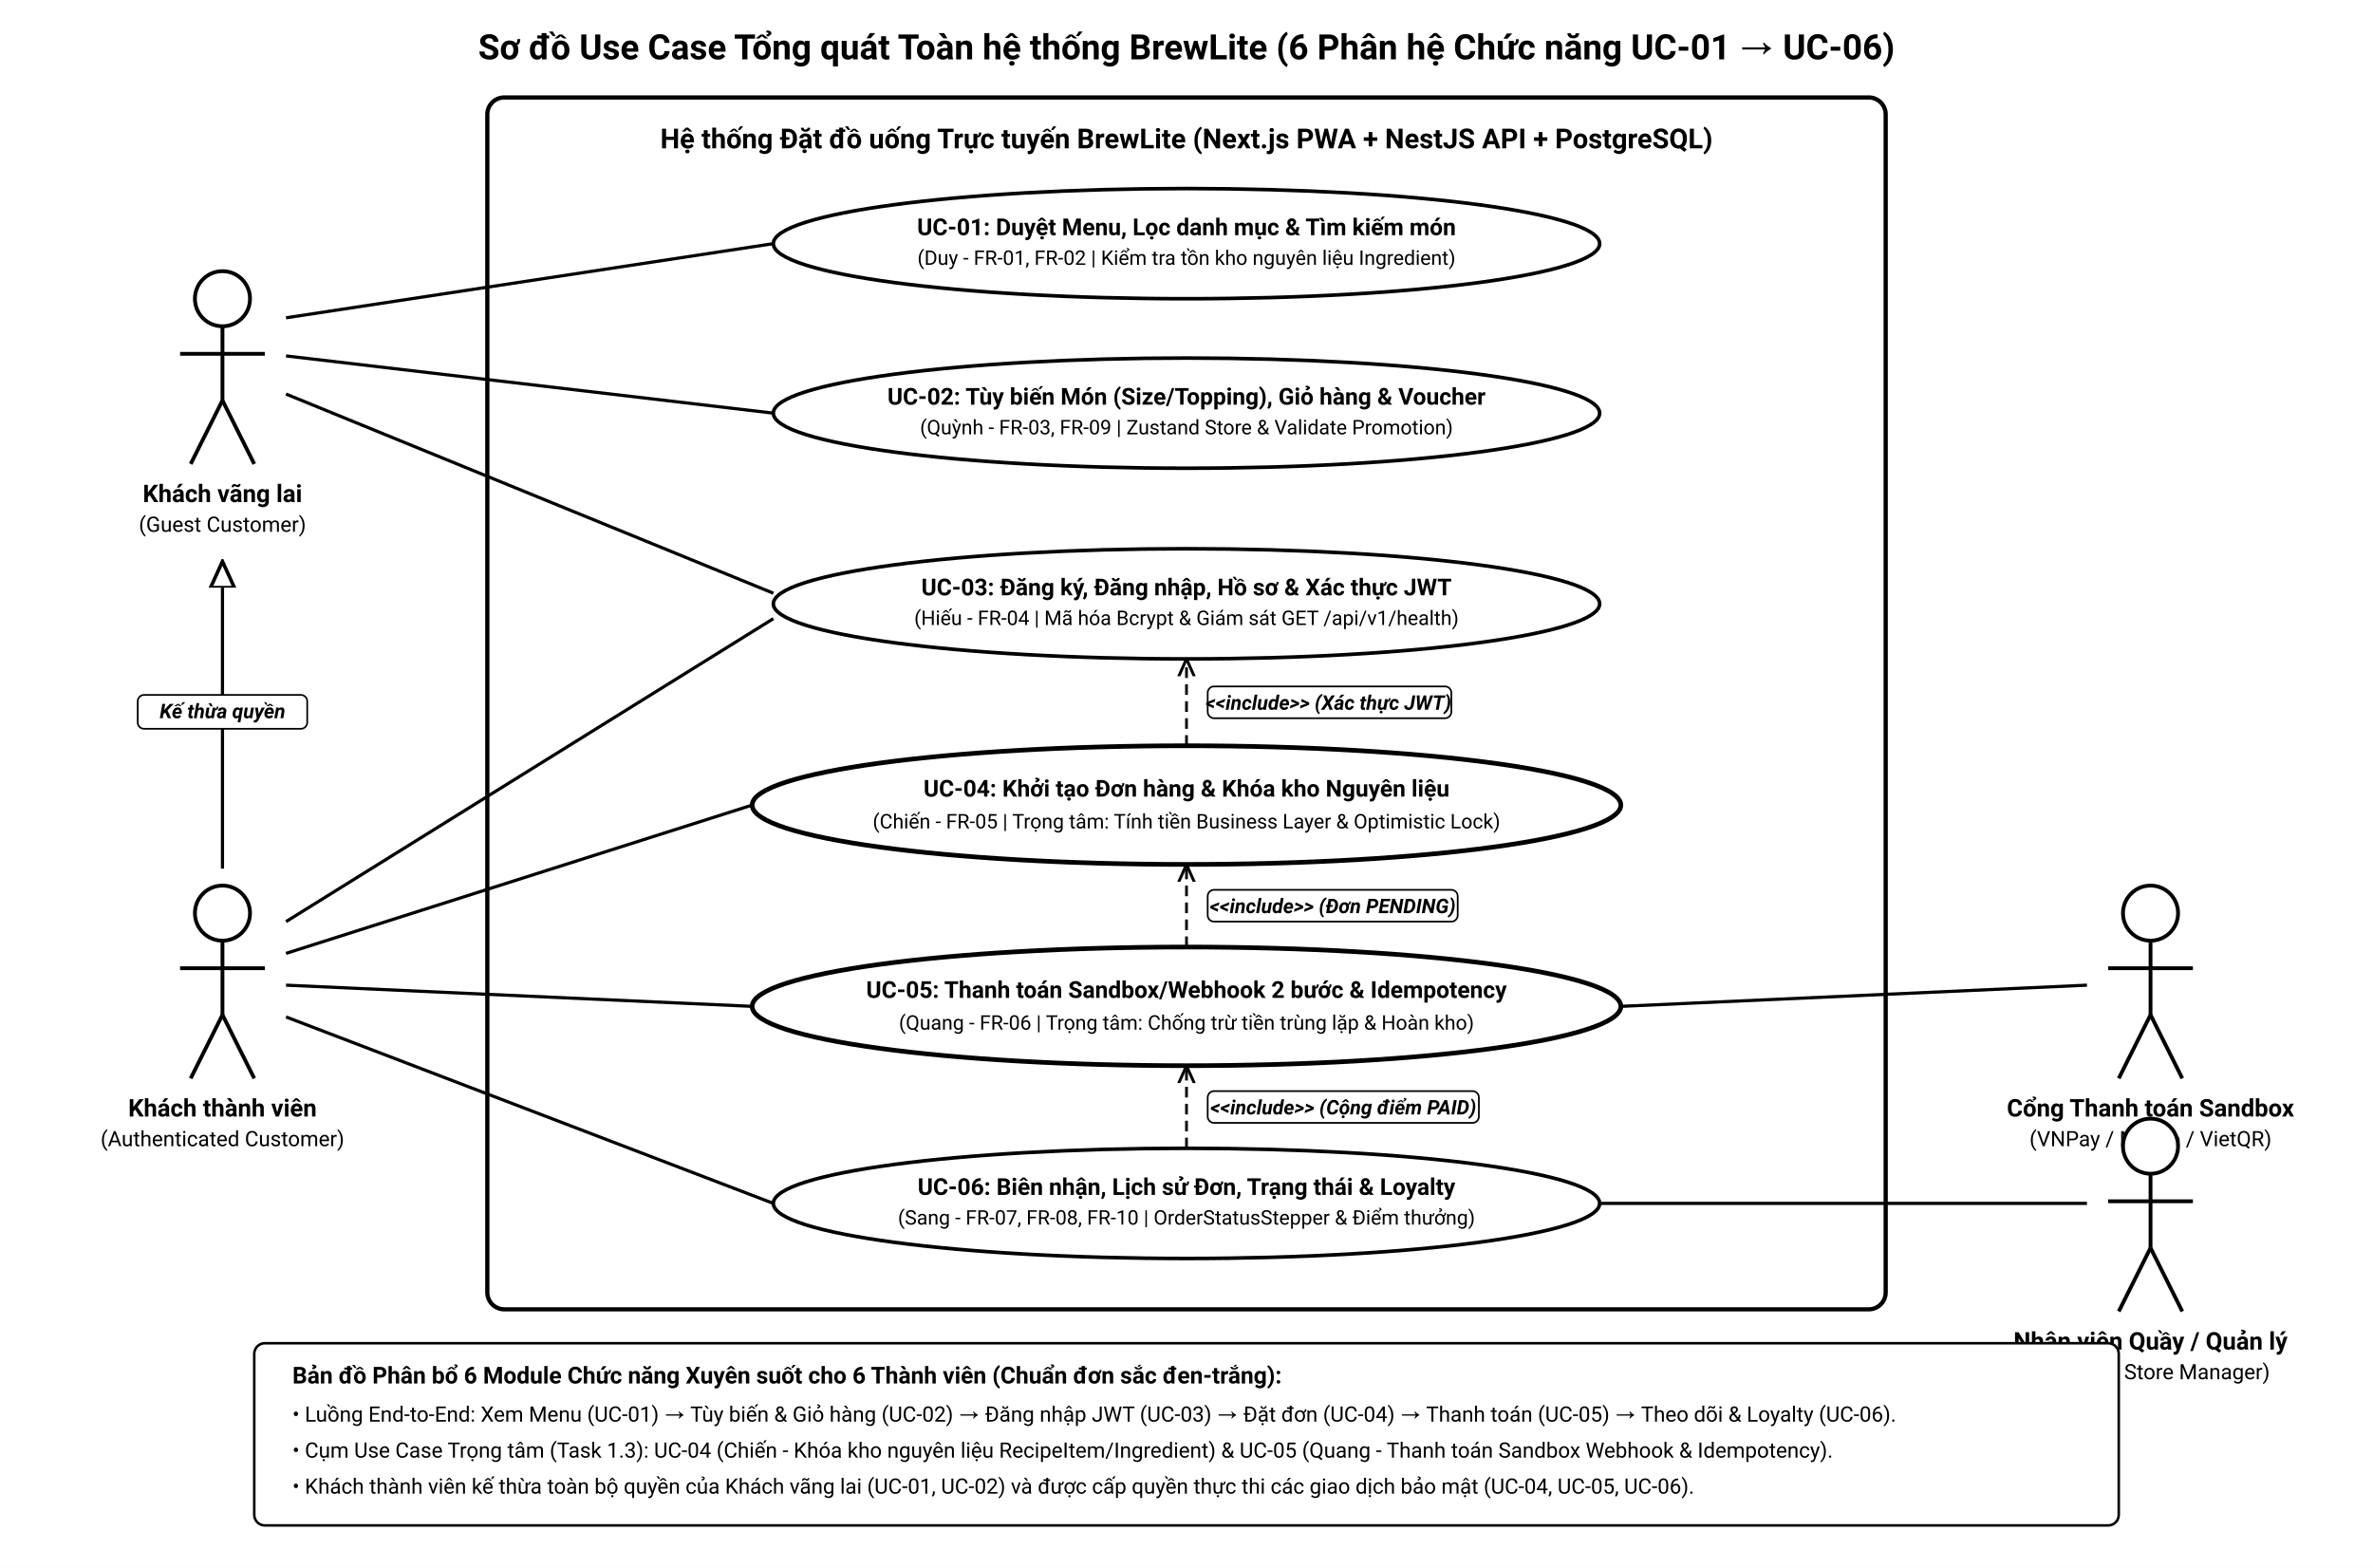
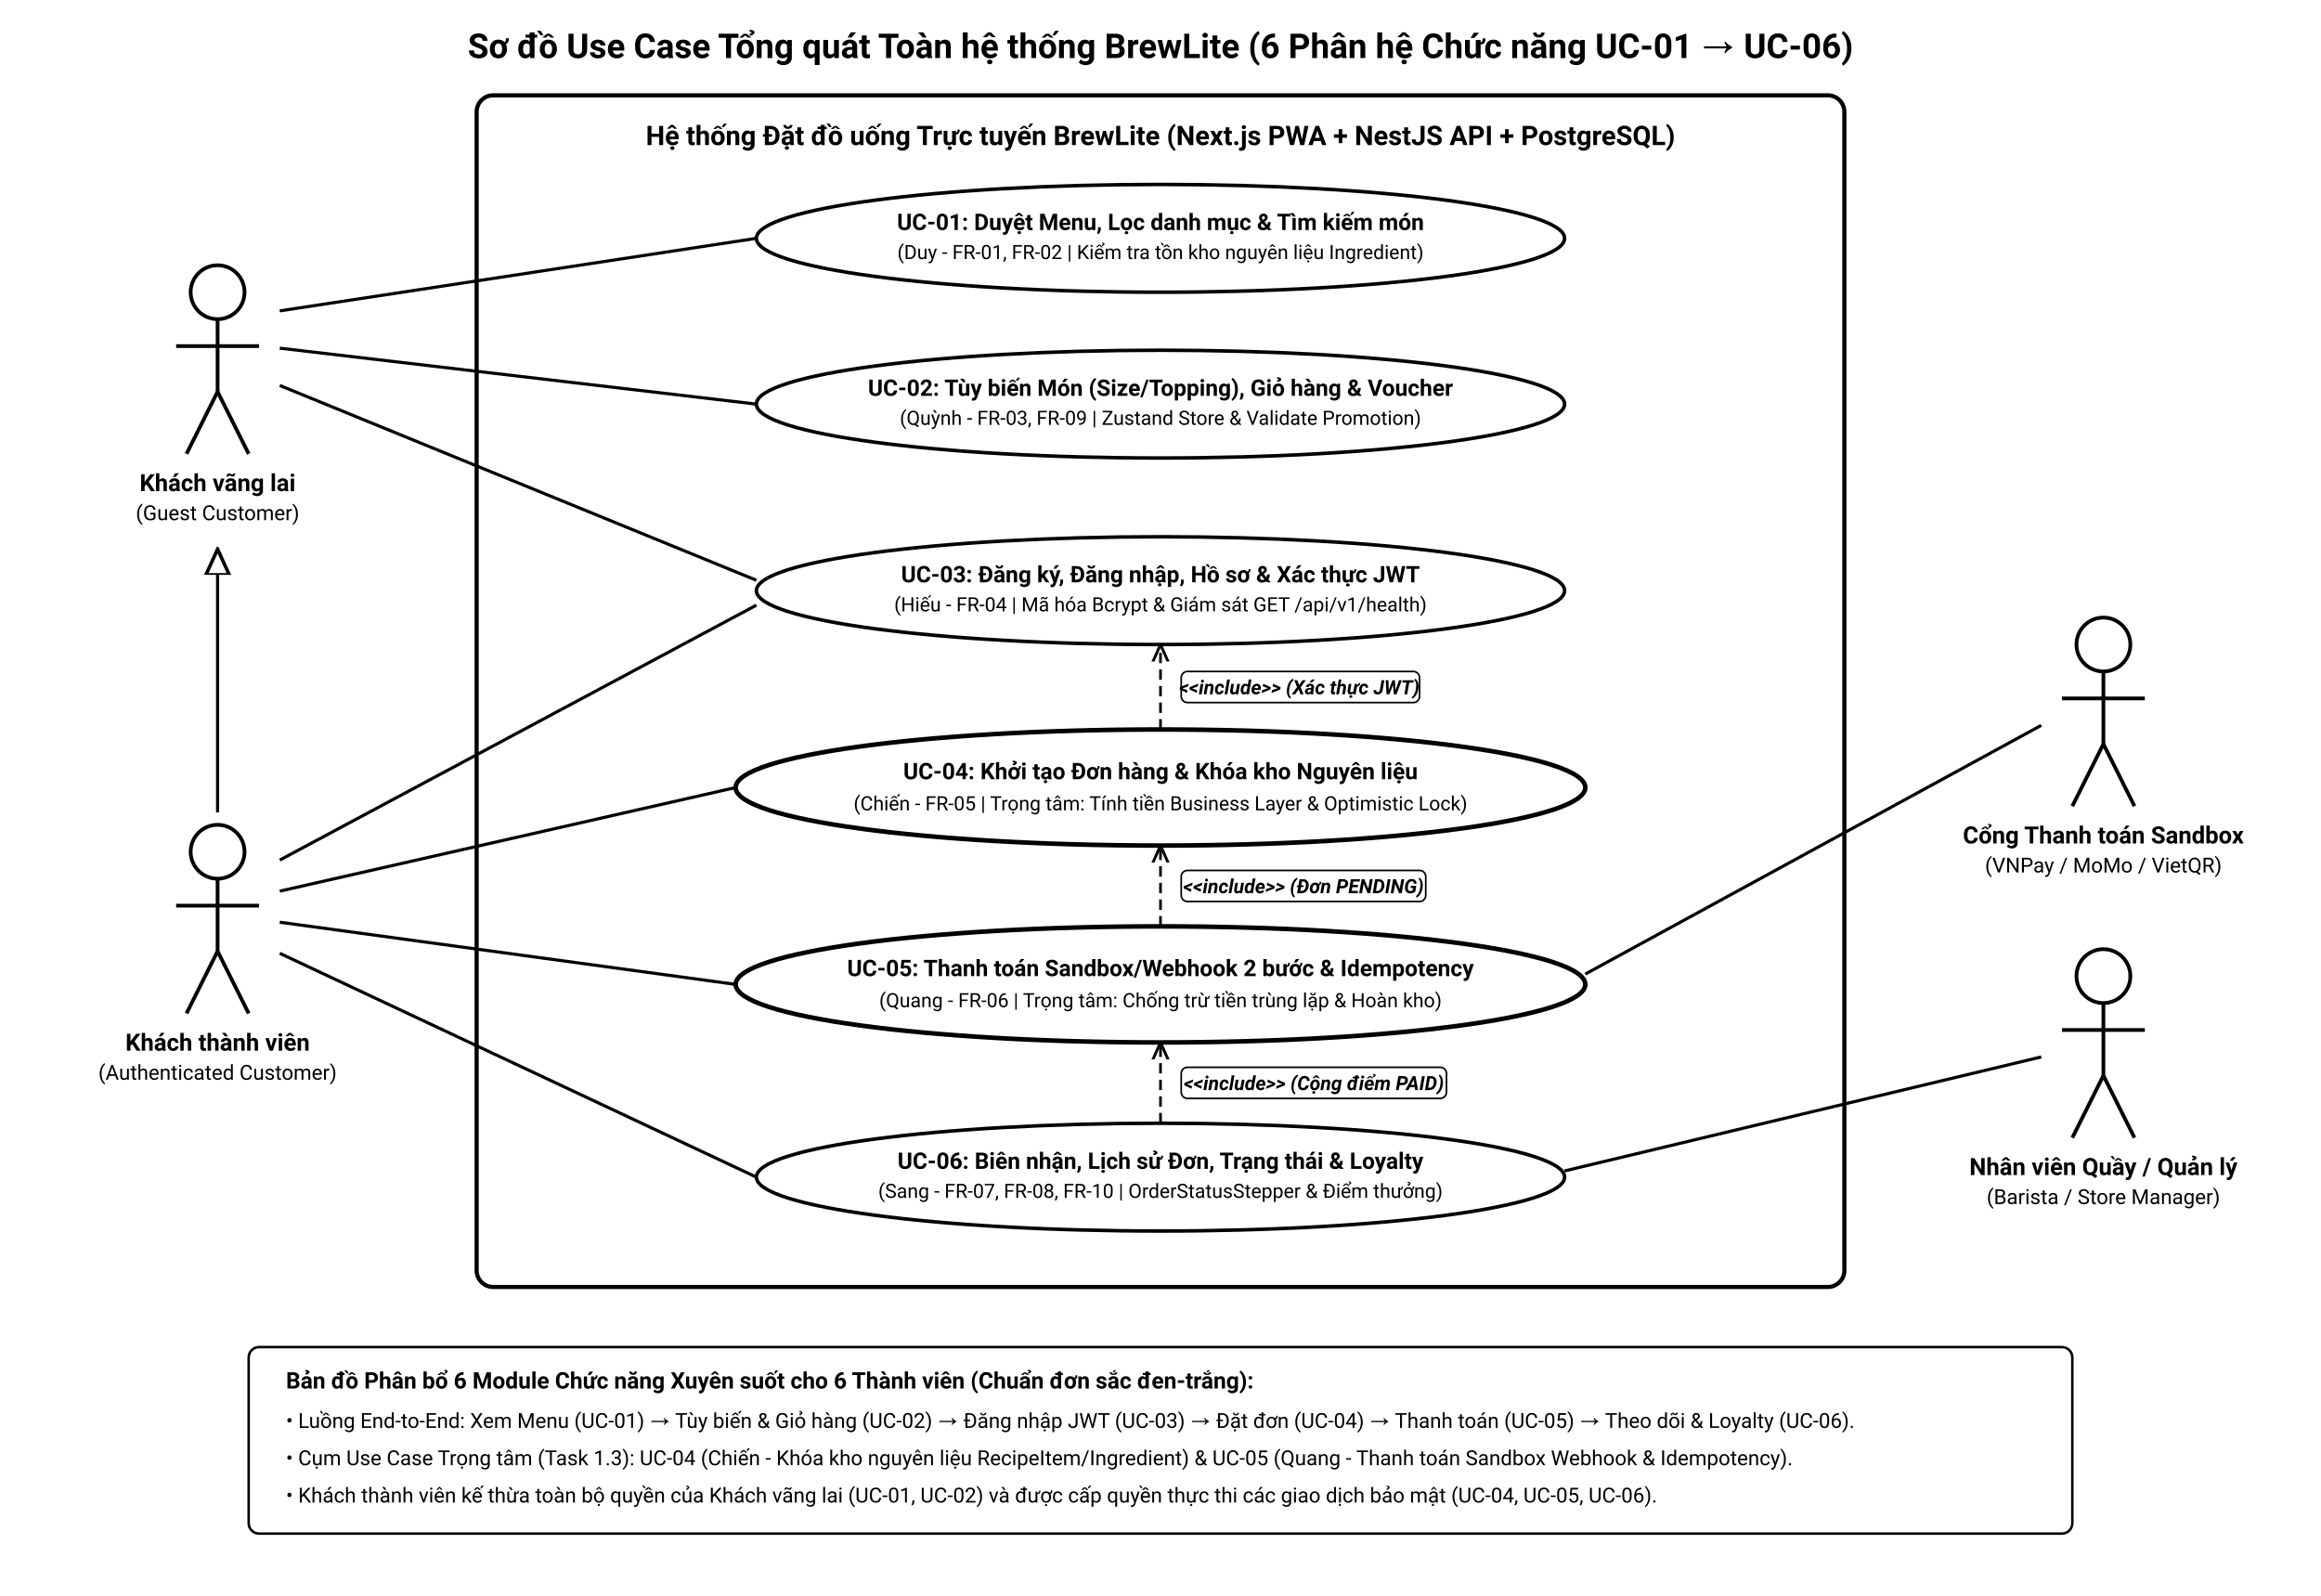
- <svg xmlns="http://www.w3.org/2000/svg" viewBox="0 0 1120 740" width="1120" height="740" style="background-color: #ffffff; font-family: -apple-system, BlinkMacSystemFont, 'Segoe UI', Roboto, Helvetica, Arial, sans-serif;">
+ <svg xmlns="http://www.w3.org/2000/svg" viewBox="0 0 1120 770" width="1120" height="770" style="background-color: #ffffff; font-family: -apple-system, BlinkMacSystemFont, 'Segoe UI', Roboto, Helvetica, Arial, sans-serif;">
  <defs>
    <marker id="arrow-open" viewBox="0 0 10 10" refX="9" refY="5" markerWidth="7" markerHeight="7" orient="auto-start-reverse">
      <path d="M 0 1 L 9 5 L 0 9" fill="none" stroke="#000000" stroke-width="1.5" stroke-linecap="round" stroke-linejoin="round" />
    </marker>
    <marker id="arrow-inherit" viewBox="0 0 12 12" refX="11" refY="6" markerWidth="9" markerHeight="9" orient="auto">
      <polygon points="0 1, 11 6, 0 11" fill="#ffffff" stroke="#000000" stroke-width="1.5" />
    </marker>
    <style>
      .title { font-size: 16.5px; font-weight: 700; fill: #000000; text-anchor: middle; }
      .boundary-box { fill: #ffffff; stroke: #000000; stroke-width: 2; rx: 8; ry: 8; }
      .boundary-title { font-size: 13px; font-weight: 700; fill: #000000; text-anchor: middle; }
      .actor-title { font-size: 11.5px; font-weight: 700; fill: #000000; text-anchor: middle; }
      .actor-sub { font-size: 10px; fill: #000000; text-anchor: middle; }
      .uc-ellipse { fill: #ffffff; stroke: #000000; stroke-width: 1.7; }
      .uc-ellipse-core { fill: #ffffff; stroke: #000000; stroke-width: 2.2; }
      .uc-title { font-size: 11px; font-weight: 700; fill: #000000; text-anchor: middle; }
      .uc-sub { font-size: 9.5px; fill: #000000; text-anchor: middle; }
      .assoc-line { stroke: #000000; stroke-width: 1.5; fill: none; }
      .inherit-line { stroke: #000000; stroke-width: 1.5; fill: none; marker-end: url(#arrow-inherit); }
      .dep-line { stroke: #000000; stroke-width: 1.3; stroke-dasharray: 5,3; fill: none; marker-end: url(#arrow-open); }
      .rel-tag-bg { fill: #ffffff; stroke: #000000; stroke-width: 0.8; rx: 3; ry: 3; }
      .rel-label { font-size: 9.5px; font-style: italic; font-weight: 600; fill: #000000; text-anchor: middle; }
      .legend-box { fill: #ffffff; stroke: #000000; stroke-width: 1.2; rx: 5; ry: 5; }
      .legend-title { font-size: 11px; font-weight: 700; fill: #000000; }
      .legend-text { font-size: 10px; fill: #000000; }
    </style>
  </defs>
  <rect width="100%" height="100%" fill="#ffffff" />
  <text x="560" y="28" class="title">Sơ đồ Use Case Tổng quát Toàn hệ thống BrewLite (6 Phân hệ Chức năng UC-01 → UC-06)</text>
-   <rect x="230" y="46" width="660" height="572" class="boundary-box" />
+   <rect x="230" y="46" width="660" height="575" class="boundary-box" />
  <text x="560" y="70" class="boundary-title">Hệ thống Đặt đồ uống Trực tuyến BrewLite (Next.js PWA + NestJS API + PostgreSQL)</text>
  <g transform="translate(105, 165)">
    <circle cx="0" cy="-24" r="13" fill="#ffffff" stroke="#000000" stroke-width="1.8" />
    <line x1="0" y1="-11" x2="0" y2="24" stroke="#000000" stroke-width="1.8" />
    <line x1="-20" y1="2" x2="20" y2="2" stroke="#000000" stroke-width="1.8" />
    <line x1="0" y1="24" x2="-15" y2="54" stroke="#000000" stroke-width="1.8" />
    <line x1="0" y1="24" x2="15" y2="54" stroke="#000000" stroke-width="1.8" />
    <text x="0" y="72" class="actor-title">Khách vãng lai</text>
    <text x="0" y="86" class="actor-sub">(Guest Customer)</text>
  </g>
-   <g transform="translate(105, 455)">
+   <g transform="translate(105, 435)">
    <circle cx="0" cy="-24" r="13" fill="#ffffff" stroke="#000000" stroke-width="1.8" />
    <line x1="0" y1="-11" x2="0" y2="24" stroke="#000000" stroke-width="1.8" />
    <line x1="-20" y1="2" x2="20" y2="2" stroke="#000000" stroke-width="1.8" />
    <line x1="0" y1="24" x2="-15" y2="54" stroke="#000000" stroke-width="1.8" />
    <line x1="0" y1="24" x2="15" y2="54" stroke="#000000" stroke-width="1.8" />
    <text x="0" y="72" class="actor-title">Khách thành viên</text>
    <text x="0" y="86" class="actor-sub">(Authenticated Customer)</text>
  </g>
-   <line x1="105" y1="410" x2="105" y2="265" class="inherit-line" />
-   <rect x="65" y="328" width="80" height="16" class="rel-tag-bg" />
-   <text x="105" y="339" class="rel-label">Kế thừa quyền</text>
-   <g transform="translate(1015, 455)">
+   <line x1="105" y1="392" x2="105" y2="265" class="inherit-line" />
+   <g transform="translate(1015, 335)">
    <circle cx="0" cy="-24" r="13" fill="#ffffff" stroke="#000000" stroke-width="1.8" />
    <line x1="0" y1="-11" x2="0" y2="24" stroke="#000000" stroke-width="1.8" />
    <line x1="-20" y1="2" x2="20" y2="2" stroke="#000000" stroke-width="1.8" />
    <line x1="0" y1="24" x2="-15" y2="54" stroke="#000000" stroke-width="1.8" />
    <line x1="0" y1="24" x2="15" y2="54" stroke="#000000" stroke-width="1.8" />
    <text x="0" y="72" class="actor-title">Cổng Thanh toán Sandbox</text>
    <text x="0" y="86" class="actor-sub">(VNPay / MoMo / VietQR)</text>
  </g>
-   <g transform="translate(1015, 565)">
+   <g transform="translate(1015, 495)">
    <circle cx="0" cy="-24" r="13" fill="#ffffff" stroke="#000000" stroke-width="1.8" />
    <line x1="0" y1="-11" x2="0" y2="24" stroke="#000000" stroke-width="1.8" />
    <line x1="-20" y1="2" x2="20" y2="2" stroke="#000000" stroke-width="1.8" />
    <line x1="0" y1="24" x2="-15" y2="54" stroke="#000000" stroke-width="1.8" />
    <line x1="0" y1="24" x2="15" y2="54" stroke="#000000" stroke-width="1.8" />
    <text x="0" y="72" class="actor-title">Nhân viên Quầy / Quản lý</text>
    <text x="0" y="86" class="actor-sub">(Barista / Store Manager)</text>
  </g>
  <g transform="translate(560, 115)">
    <ellipse cx="0" cy="0" rx="195" ry="26" class="uc-ellipse" />
    <text x="0" y="-4" class="uc-title">UC-01: Duyệt Menu, Lọc danh mục &amp; Tìm kiếm món</text>
    <text x="0" y="10" class="uc-sub">(Duy - FR-01, FR-02 | Kiểm tra tồn kho nguyên liệu Ingredient)</text>
  </g>
  <g transform="translate(560, 195)">
    <ellipse cx="0" cy="0" rx="195" ry="26" class="uc-ellipse" />
    <text x="0" y="-4" class="uc-title">UC-02: Tùy biến Món (Size/Topping), Giỏ hàng &amp; Voucher</text>
    <text x="0" y="10" class="uc-sub">(Quỳnh - FR-03, FR-09 | Zustand Store &amp; Validate Promotion)</text>
  </g>
  <g transform="translate(560, 285)">
    <ellipse cx="0" cy="0" rx="195" ry="26" class="uc-ellipse" />
    <text x="0" y="-4" class="uc-title">UC-03: Đăng ký, Đăng nhập, Hồ sơ &amp; Xác thực JWT</text>
    <text x="0" y="10" class="uc-sub">(Hiếu - FR-04 | Mã hóa Bcrypt &amp; Giám sát GET /api/v1/health)</text>
  </g>
  <g transform="translate(560, 380)">
    <ellipse cx="0" cy="0" rx="205" ry="28" class="uc-ellipse-core" />
    <text x="0" y="-4" class="uc-title">UC-04: Khởi tạo Đơn hàng &amp; Khóa kho Nguyên liệu</text>
    <text x="0" y="11" class="uc-sub">(Chiến - FR-05 | Trọng tâm: Tính tiền Business Layer &amp; Optimistic Lock)</text>
  </g>
  <g transform="translate(560, 475)">
    <ellipse cx="0" cy="0" rx="205" ry="28" class="uc-ellipse-core" />
    <text x="0" y="-4" class="uc-title">UC-05: Thanh toán Sandbox/Webhook 2 bước &amp; Idempotency</text>
    <text x="0" y="11" class="uc-sub">(Quang - FR-06 | Trọng tâm: Chống trừ tiền trùng lặp &amp; Hoàn kho)</text>
  </g>
  <g transform="translate(560, 568)">
    <ellipse cx="0" cy="0" rx="195" ry="26" class="uc-ellipse" />
    <text x="0" y="-4" class="uc-title">UC-06: Biên nhận, Lịch sử Đơn, Trạng thái &amp; Loyalty</text>
    <text x="0" y="10" class="uc-sub">(Sang - FR-07, FR-08, FR-10 | OrderStatusStepper &amp; Điểm thưởng)</text>
  </g>
  <line x1="135" y1="150" x2="365" y2="115" class="assoc-line" />
  <line x1="135" y1="168" x2="365" y2="195" class="assoc-line" />
  <line x1="135" y1="186" x2="365" y2="280" class="assoc-line" />
-   <line x1="135" y1="435" x2="365" y2="292" class="assoc-line" />
-   <line x1="135" y1="450" x2="355" y2="380" class="assoc-line" />
-   <line x1="135" y1="465" x2="355" y2="475" class="assoc-line" />
-   <line x1="135" y1="480" x2="365" y2="568" class="assoc-line" />
-   <line x1="765" y1="475" x2="985" y2="465" class="assoc-line" />
-   <line x1="755" y1="568" x2="985" y2="568" class="assoc-line" />
+   <line x1="135" y1="415" x2="365" y2="292" class="assoc-line" />
+   <line x1="135" y1="430" x2="355" y2="380" class="assoc-line" />
+   <line x1="135" y1="445" x2="355" y2="475" class="assoc-line" />
+   <line x1="135" y1="460" x2="365" y2="568" class="assoc-line" />
+   <line x1="765" y1="470" x2="985" y2="350" class="assoc-line" />
+   <line x1="755" y1="565" x2="985" y2="510" class="assoc-line" />
  <line x1="560" y1="352" x2="560" y2="311" class="dep-line" />
  <rect x="570" y="324" width="115" height="15" class="rel-tag-bg" />
  <text x="627" y="335" class="rel-label">&lt;&lt;include&gt;&gt; (Xác thực JWT)</text>
  <line x1="560" y1="447" x2="560" y2="408" class="dep-line" />
  <rect x="570" y="420" width="118" height="15" class="rel-tag-bg" />
  <text x="629" y="431" class="rel-label">&lt;&lt;include&gt;&gt; (Đơn PENDING)</text>
  <line x1="560" y1="542" x2="560" y2="503" class="dep-line" />
  <rect x="570" y="515" width="128" height="15" class="rel-tag-bg" />
  <text x="634" y="526" class="rel-label">&lt;&lt;include&gt;&gt; (Cộng điểm PAID)</text>
-   <rect x="120" y="634" width="880" height="86" class="legend-box" />
-   <text x="138" y="653" class="legend-title">Bản đồ Phân bổ 6 Module Chức năng Xuyên suốt cho 6 Thành viên (Chuẩn đơn sắc đen-trắng):</text>
-   <text x="138" y="671" class="legend-text">• Luồng End-to-End: Xem Menu (UC-01) → Tùy biến &amp; Giỏ hàng (UC-02) → Đăng nhập JWT (UC-03) → Đặt đơn (UC-04) → Thanh toán (UC-05) → Theo dõi &amp; Loyalty (UC-06).</text>
-   <text x="138" y="688" class="legend-text">• Cụm Use Case Trọng tâm (Task 1.3): UC-04 (Chiến - Khóa kho nguyên liệu RecipeItem/Ingredient) &amp; UC-05 (Quang - Thanh toán Sandbox Webhook &amp; Idempotency).</text>
-   <text x="138" y="705" class="legend-text">• Khách thành viên kế thừa toàn bộ quyền của Khách vãng lai (UC-01, UC-02) và được cấp quyền thực thi các giao dịch bảo mật (UC-04, UC-05, UC-06).</text>
+   <rect x="120" y="650" width="880" height="90" class="legend-box" />
+   <text x="138" y="670" class="legend-title">Bản đồ Phân bổ 6 Module Chức năng Xuyên suốt cho 6 Thành viên (Chuẩn đơn sắc đen-trắng):</text>
+   <text x="138" y="689" class="legend-text">• Luồng End-to-End: Xem Menu (UC-01) → Tùy biến &amp; Giỏ hàng (UC-02) → Đăng nhập JWT (UC-03) → Đặt đơn (UC-04) → Thanh toán (UC-05) → Theo dõi &amp; Loyalty (UC-06).</text>
+   <text x="138" y="707" class="legend-text">• Cụm Use Case Trọng tâm (Task 1.3): UC-04 (Chiến - Khóa kho nguyên liệu RecipeItem/Ingredient) &amp; UC-05 (Quang - Thanh toán Sandbox Webhook &amp; Idempotency).</text>
+   <text x="138" y="725" class="legend-text">• Khách thành viên kế thừa toàn bộ quyền của Khách vãng lai (UC-01, UC-02) và được cấp quyền thực thi các giao dịch bảo mật (UC-04, UC-05, UC-06).</text>
</svg>
